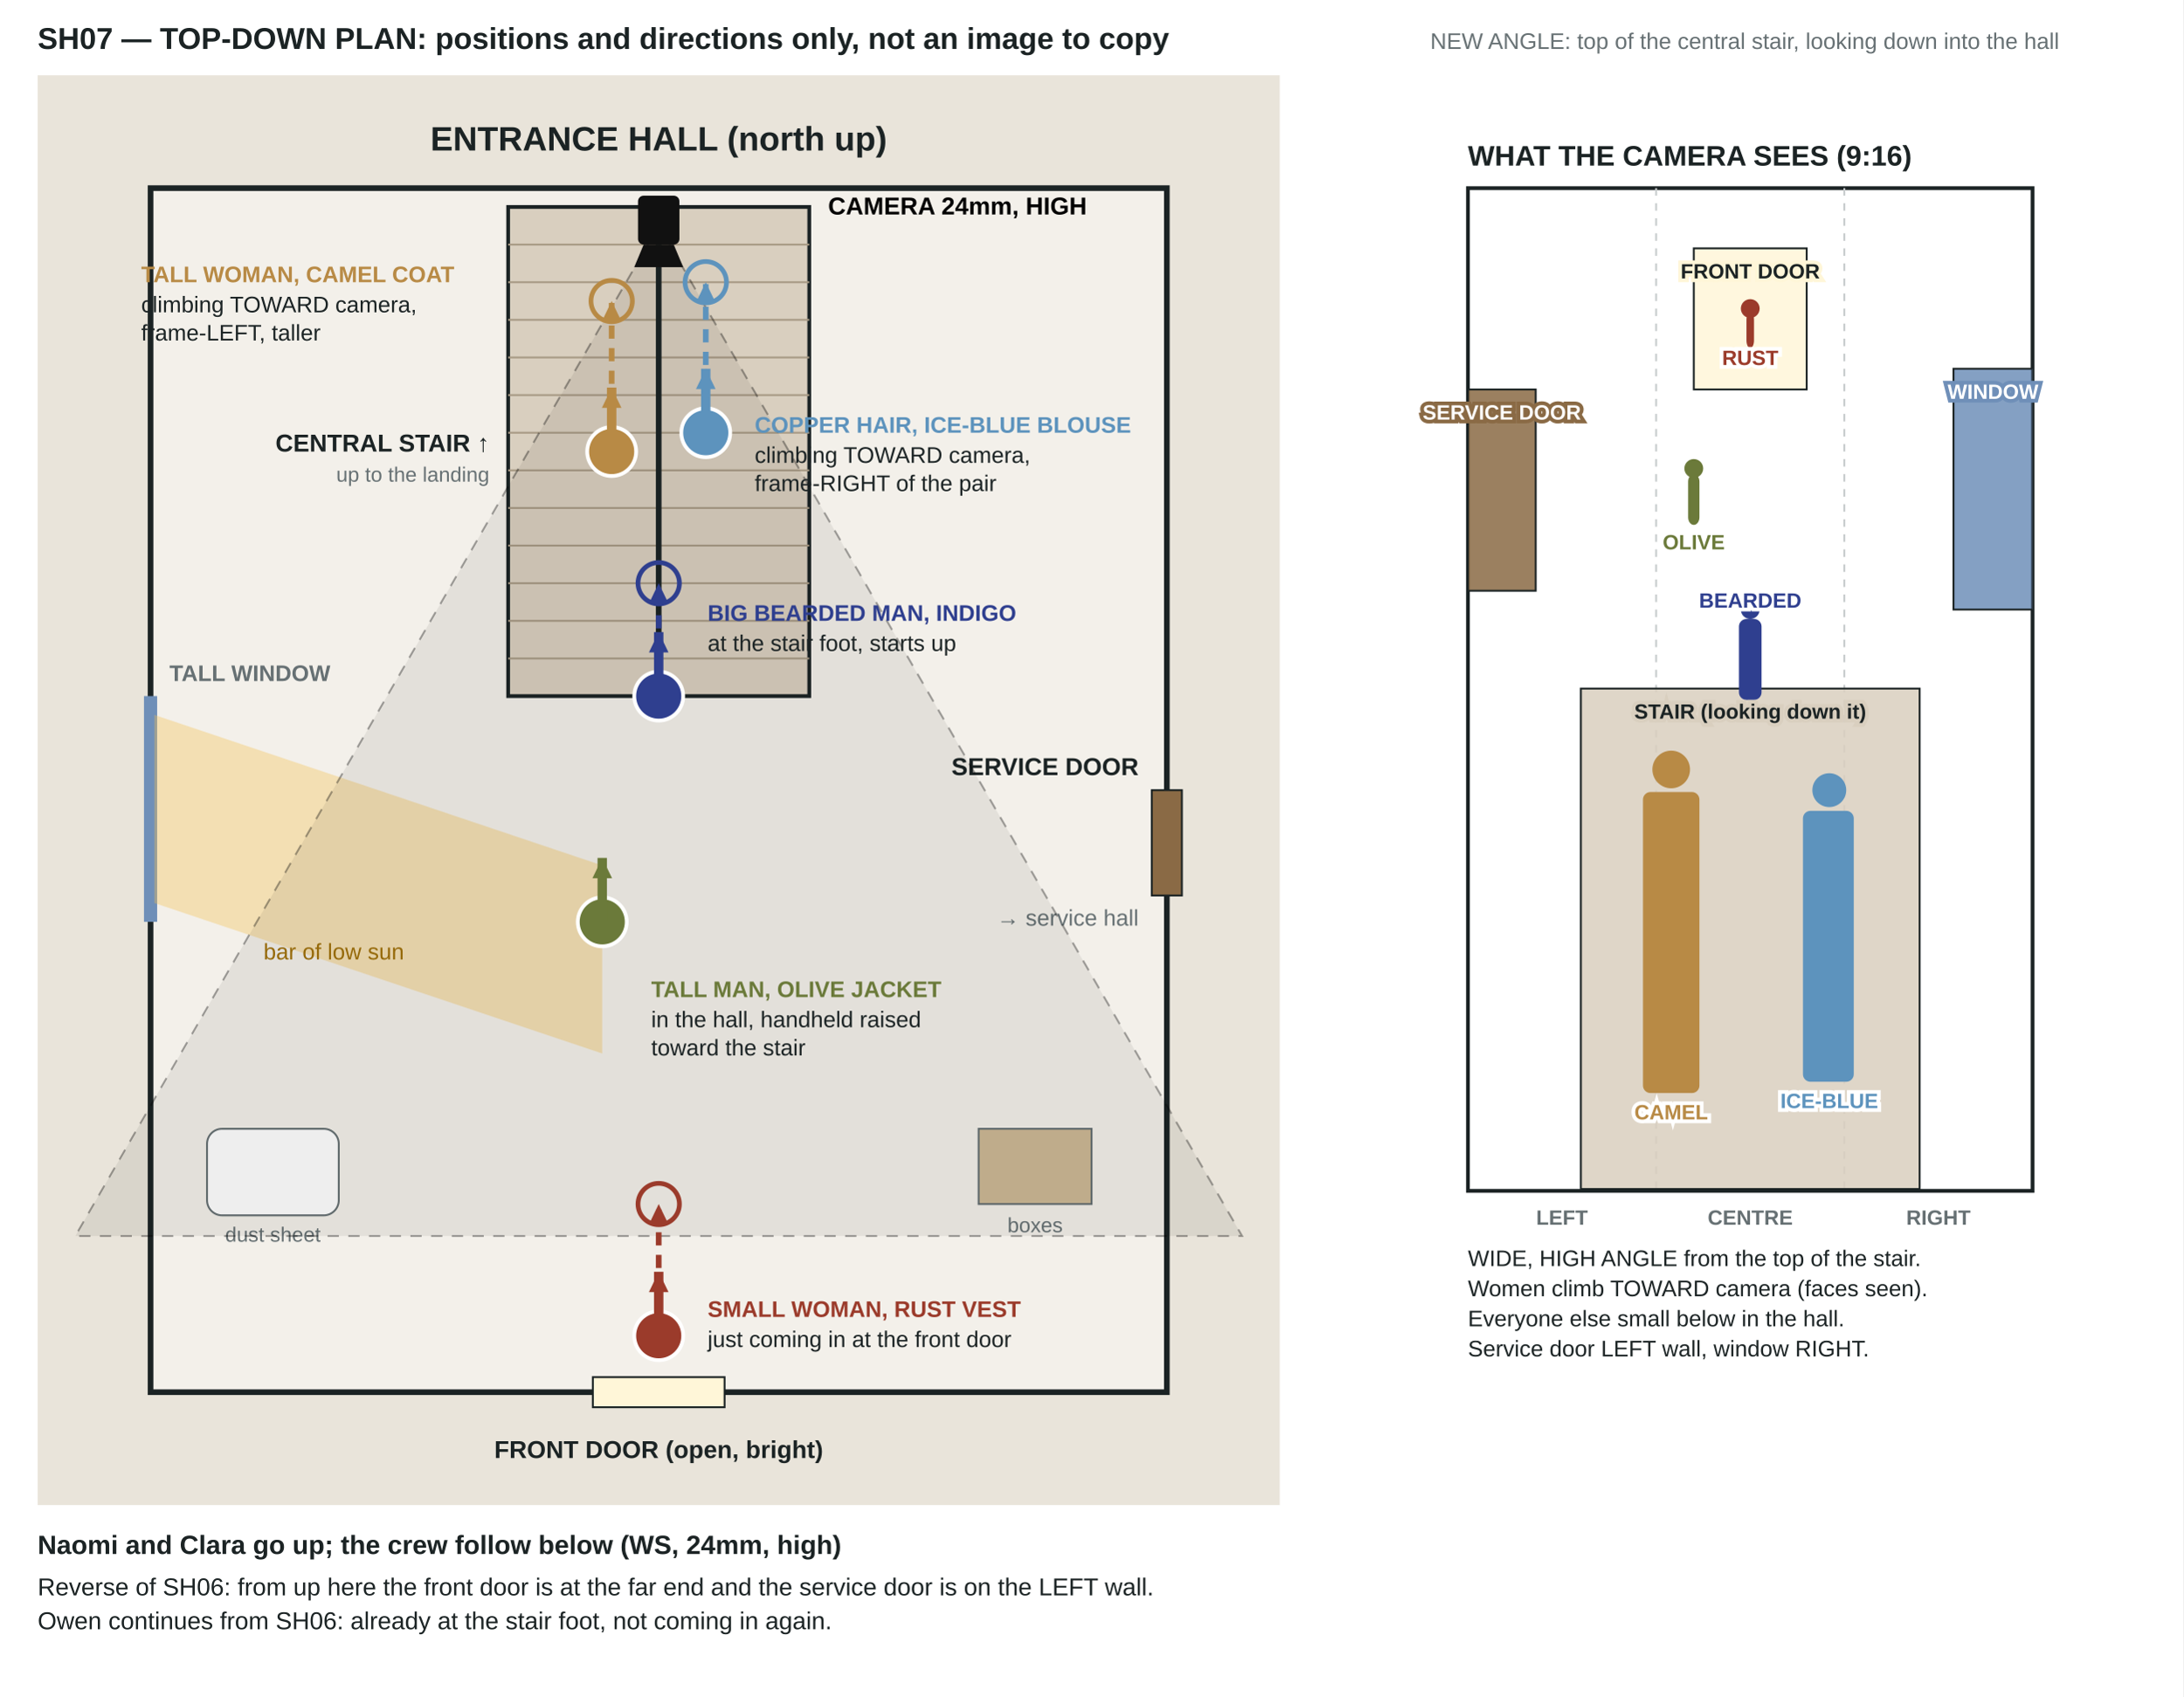
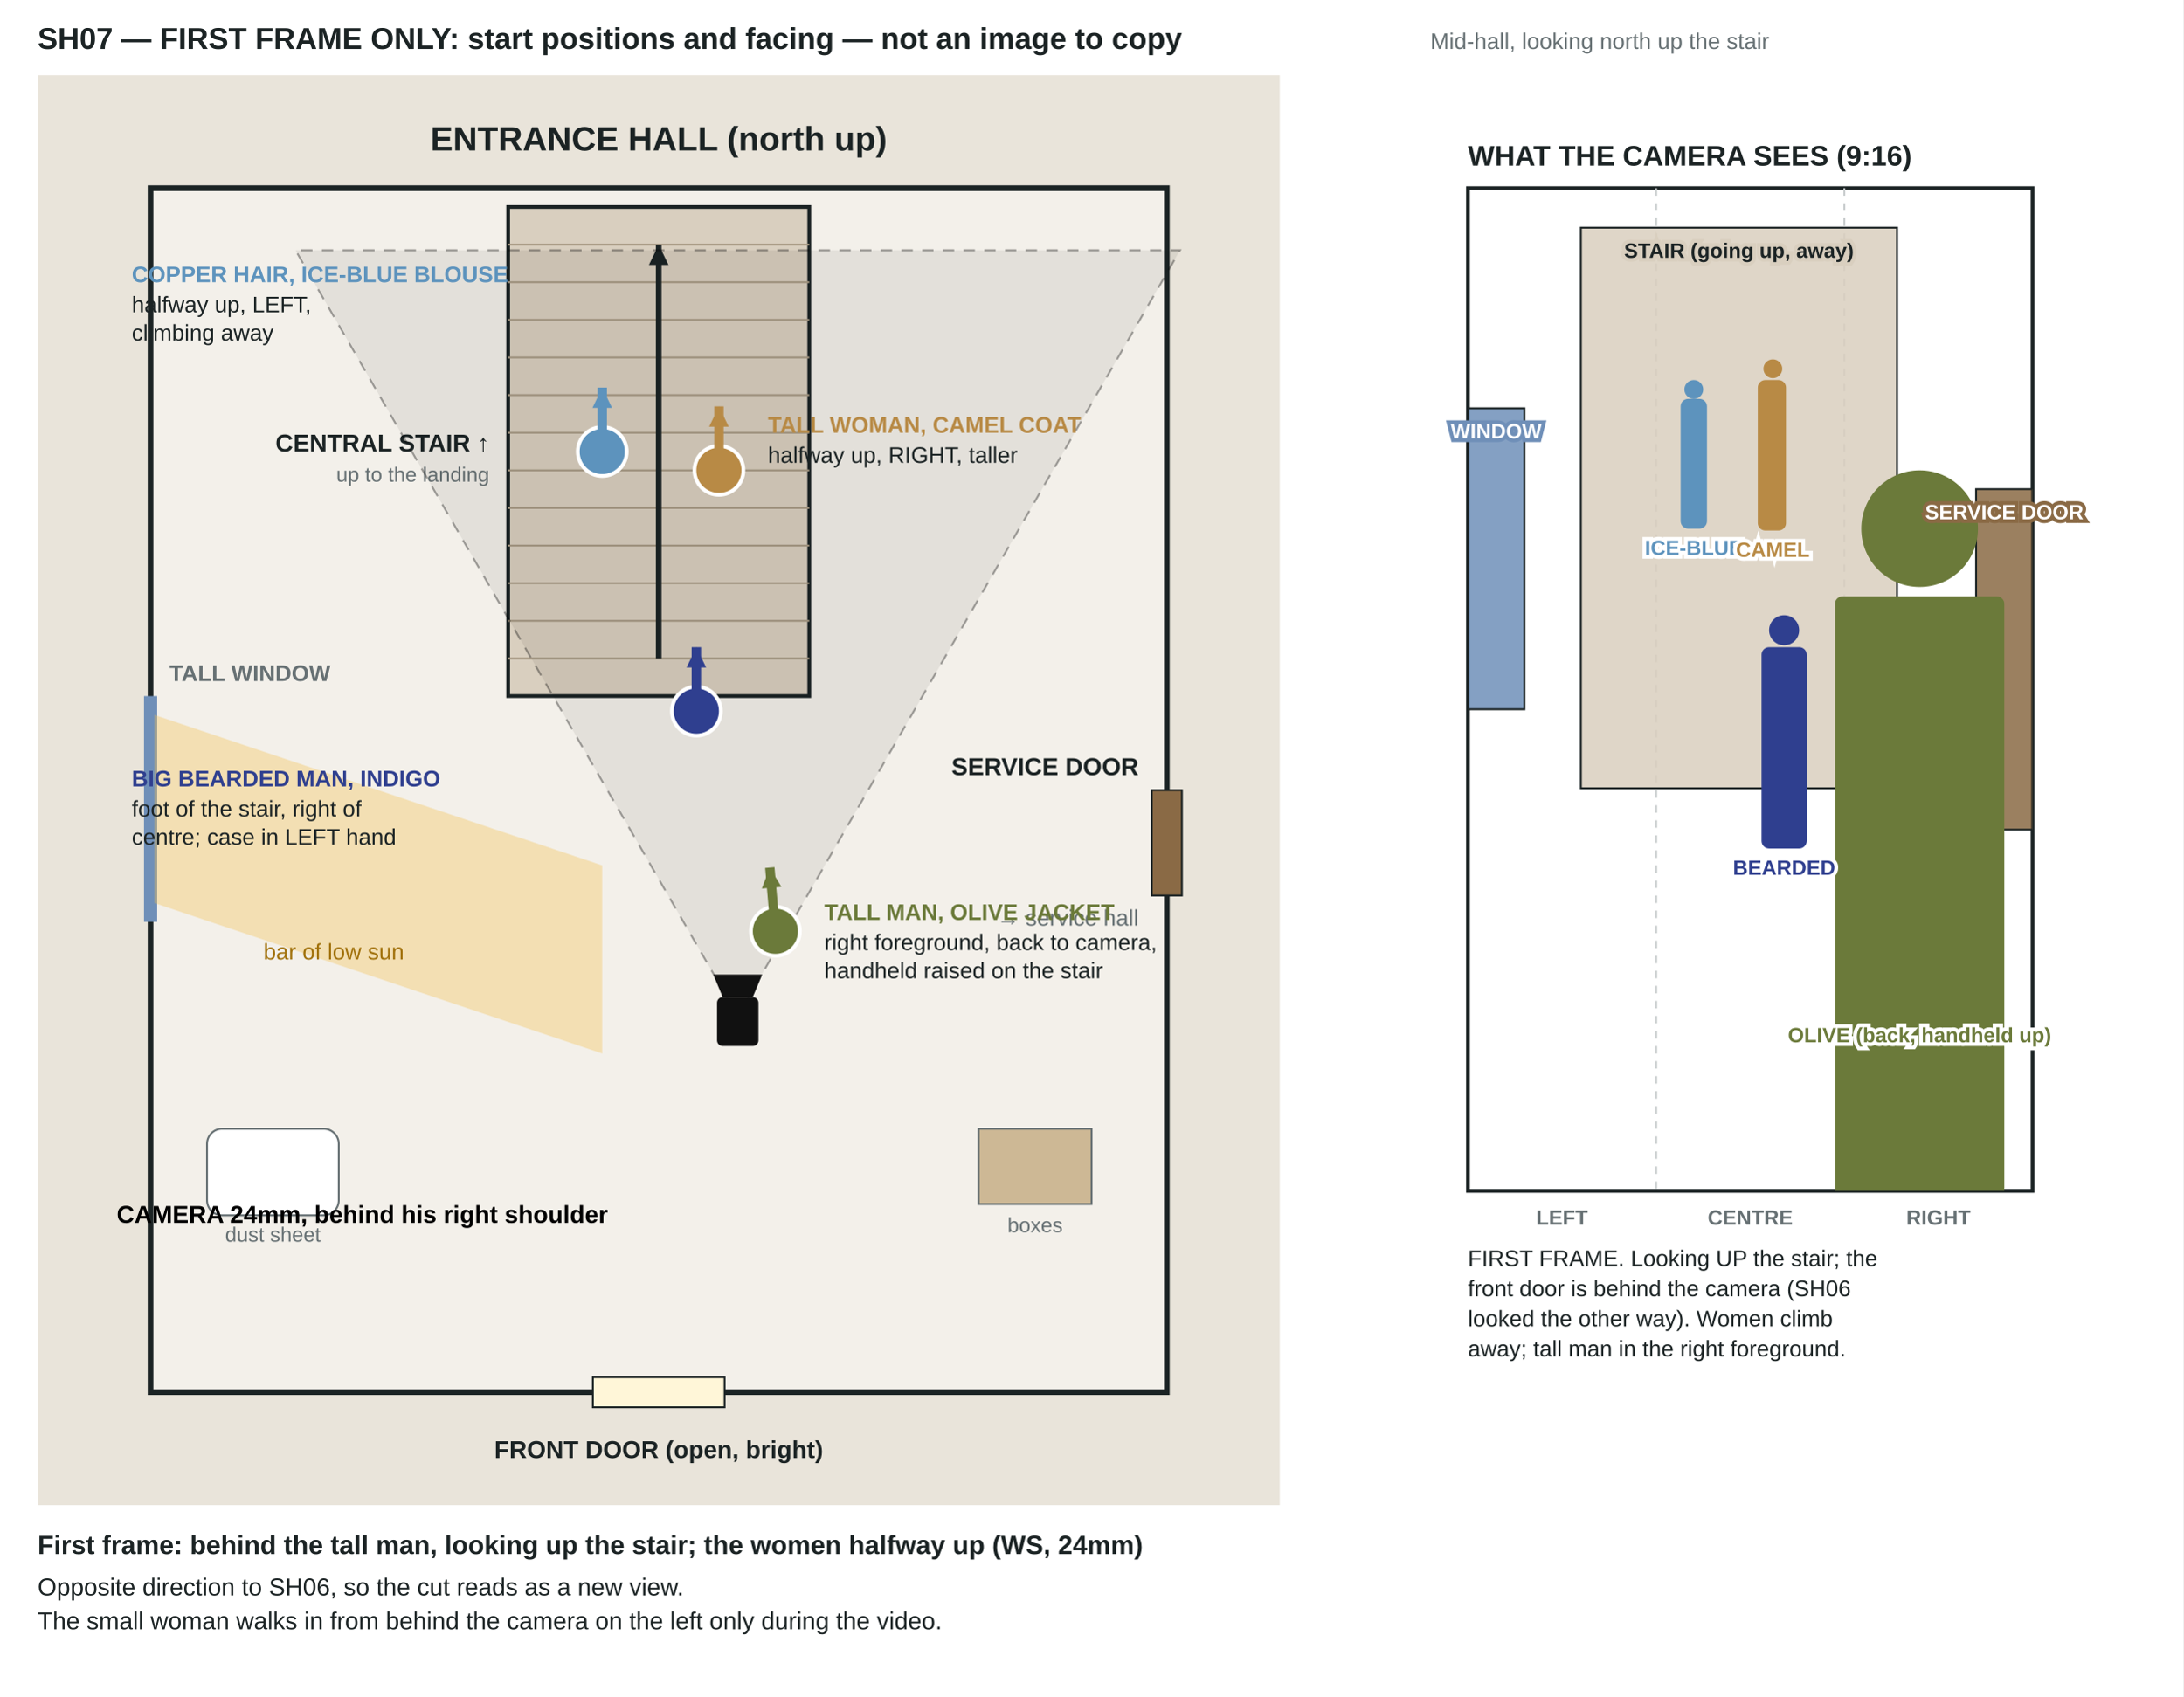
<svg xmlns="http://www.w3.org/2000/svg" width="1160" height="902" viewBox="0 0 1160 902">
  <rect width="100%" height="100%" fill="#ffffff" />
  <g transform="translate(20,40)">
    <rect x="0" y="0" width="660" height="760" fill="#e9e4da" />
    <rect x="60" y="60" width="540" height="640" fill="#f3f0ea" stroke="#1b2324" stroke-width="3" />
    <text x="330" y="40" font-size="18" fill="#1b2324" text-anchor="middle" font-weight="700" font-family="Arial, Helvetica, sans-serif">ENTRANCE HALL (north up)</text>
    <rect x="250" y="70" width="160" height="260" fill="#d9cfbf" stroke="#1b2324" stroke-width="2" />
    <line x1="250" y1="90" x2="410" y2="90" stroke="#a89a85" />
    <line x1="250" y1="110" x2="410" y2="110" stroke="#a89a85" />
    <line x1="250" y1="130" x2="410" y2="130" stroke="#a89a85" />
    <line x1="250" y1="150" x2="410" y2="150" stroke="#a89a85" />
    <line x1="250" y1="170" x2="410" y2="170" stroke="#a89a85" />
    <line x1="250" y1="190" x2="410" y2="190" stroke="#a89a85" />
    <line x1="250" y1="210" x2="410" y2="210" stroke="#a89a85" />
    <line x1="250" y1="230" x2="410" y2="230" stroke="#a89a85" />
    <line x1="250" y1="250" x2="410" y2="250" stroke="#a89a85" />
    <line x1="250" y1="270" x2="410" y2="270" stroke="#a89a85" />
    <line x1="250" y1="290" x2="410" y2="290" stroke="#a89a85" />
    <line x1="250" y1="310" x2="410" y2="310" stroke="#a89a85" />
    <line x1="330" y1="310" x2="330" y2="90" stroke="#1b2324" stroke-width="3" />
    <polygon points="330,90 335.2,100.8 324.8,100.8" fill="#1b2324" />
    <text x="240" y="200" font-size="13" fill="#1b2324" text-anchor="end" font-weight="700" font-family="Arial, Helvetica, sans-serif">CENTRAL STAIR ↑</text>
    <text x="240" y="216" font-size="11" fill="#667073" text-anchor="end" font-weight="400" font-family="Arial, Helvetica, sans-serif">up to the landing</text>
    <rect x="295" y="692" width="70" height="16" fill="#fff6d8" stroke="#1b2324" />
    <text x="330" y="735" font-size="13" fill="#1b2324" text-anchor="middle" font-weight="700" font-family="Arial, Helvetica, sans-serif">FRONT DOOR (open, bright)</text>
    <rect x="592" y="380" width="16" height="56" fill="#8a6a45" stroke="#1b2324" />
    <text x="585" y="372" font-size="13" fill="#1b2324" text-anchor="end" font-weight="700" font-family="Arial, Helvetica, sans-serif">SERVICE DOOR</text>
    <text x="585" y="452" font-size="12" fill="#667073" text-anchor="end" font-weight="400" font-family="Arial, Helvetica, sans-serif">→ service hall</text>
    <line x1="60" y1="330" x2="60" y2="450" stroke="#6f8fb8" stroke-width="7" />
    <text x="70" y="322" font-size="12" fill="#667073" text-anchor="start" font-weight="700" font-family="Arial, Helvetica, sans-serif">TALL WINDOW</text>
    <polygon points="62,340 62,440 300,520 300,420" fill="#f2c14e" fill-opacity="0.35" />
    <text x="120" y="470" font-size="12" fill="#a0700a" text-anchor="start" font-weight="400" font-family="Arial, Helvetica, sans-serif">bar of low sun</text>
    <rect x="90" y="560" width="70" height="46" rx="8" fill="#ffffff" stroke="#667073" />
    <text x="125" y="620" font-size="11" fill="#667073" text-anchor="middle" font-weight="400" font-family="Arial, Helvetica, sans-serif">dust sheet</text>
    <rect x="500" y="560" width="60" height="40" fill="#cdb895" stroke="#667073" />
    <text x="530" y="615" font-size="11" fill="#667073" text-anchor="middle" font-weight="400" font-family="Arial, Helvetica, sans-serif">boxes</text>
-     <polygon points="330,80 640,617 20,617" fill="#000000" fill-opacity="0.07" stroke="#000" stroke-opacity="0.35" stroke-dasharray="6 5" />
-     <g transform="translate(330,80) rotate(90)">
+     <polygon points="372,500 137,93 607,93" fill="#000000" fill-opacity="0.07" stroke="#000" stroke-opacity="0.35" stroke-dasharray="6 5" />
+     <g transform="translate(372,500) rotate(-90)">
      <rect x="-16" y="-11" width="26" height="22" rx="3" fill="#111" />
      <polygon points="10,-8 22,-13 22,13 10,8" fill="#111" />
    </g>
-     <text x="420" y="74" font-size="13" fill="#000" text-anchor="start" font-weight="700" font-family="Arial, Helvetica, sans-serif">CAMERA 24mm, HIGH</text>
-     <line x1="355" y1="190" x2="355" y2="110" stroke="#5d93bd" stroke-width="3" stroke-dasharray="7 5" />
-     <polygon points="355,110 360.2,120.8 349.8,120.8" fill="#5d93bd" />
-     <circle cx="355" cy="110" r="11" fill="none" stroke="#5d93bd" stroke-width="2.5" />
-     <circle cx="355" cy="190" r="13" fill="#5d93bd" stroke="#fff" stroke-width="2" />
-     <line x1="355" y1="190" x2="355.0" y2="156.0" stroke="#5d93bd" stroke-width="5" />
-     <polygon points="355.0,156.0 360.2,166.8 349.8,166.8" fill="#5d93bd" />
-     <text x="381" y="190" font-size="12" fill="#5d93bd" text-anchor="start" font-weight="700" font-family="Arial, Helvetica, sans-serif">COPPER HAIR, ICE-BLUE BLOUSE</text>
-     <text x="381" y="206" font-size="12" fill="#1b2324" text-anchor="start" font-weight="400" font-family="Arial, Helvetica, sans-serif">climbing TOWARD camera,</text>
-     <text x="381" y="221" font-size="12" fill="#1b2324" text-anchor="start" font-weight="400" font-family="Arial, Helvetica, sans-serif">frame-RIGHT of the pair</text>
-     <line x1="305" y1="200" x2="305" y2="120" stroke="#b88a45" stroke-width="3" stroke-dasharray="7 5" />
-     <polygon points="305,120 310.2,130.8 299.8,130.8" fill="#b88a45" />
-     <circle cx="305" cy="120" r="11" fill="none" stroke="#b88a45" stroke-width="2.5" />
-     <circle cx="305" cy="200" r="13" fill="#b88a45" stroke="#fff" stroke-width="2" />
-     <line x1="305" y1="200" x2="305.0" y2="166.0" stroke="#b88a45" stroke-width="5" />
-     <polygon points="305.0,166.0 310.2,176.8 299.8,176.8" fill="#b88a45" />
-     <text x="55" y="110" font-size="12" fill="#b88a45" text-anchor="start" font-weight="700" font-family="Arial, Helvetica, sans-serif">TALL WOMAN, CAMEL COAT</text>
-     <text x="55" y="126" font-size="12" fill="#1b2324" text-anchor="start" font-weight="400" font-family="Arial, Helvetica, sans-serif">climbing TOWARD camera,</text>
-     <text x="55" y="141" font-size="12" fill="#1b2324" text-anchor="start" font-weight="400" font-family="Arial, Helvetica, sans-serif">frame-LEFT, taller</text>
-     <line x1="330" y1="330" x2="330" y2="270" stroke="#2f3f8f" stroke-width="3" stroke-dasharray="7 5" />
-     <polygon points="330,270 335.2,280.8 324.8,280.8" fill="#2f3f8f" />
-     <circle cx="330" cy="270" r="11" fill="none" stroke="#2f3f8f" stroke-width="2.5" />
-     <circle cx="330" cy="330" r="13" fill="#2f3f8f" stroke="#fff" stroke-width="2" />
-     <line x1="330" y1="330" x2="330.0" y2="296.0" stroke="#2f3f8f" stroke-width="5" />
-     <polygon points="330.0,296.0 335.2,306.8 324.8,306.8" fill="#2f3f8f" />
-     <text x="356" y="290" font-size="12" fill="#2f3f8f" text-anchor="start" font-weight="700" font-family="Arial, Helvetica, sans-serif">BIG BEARDED MAN, INDIGO</text>
-     <text x="356" y="306" font-size="12" fill="#1b2324" text-anchor="start" font-weight="400" font-family="Arial, Helvetica, sans-serif">at the stair foot, starts up</text>
-     <circle cx="300" cy="450" r="13" fill="#6b7a3a" stroke="#fff" stroke-width="2" />
-     <line x1="300" y1="450" x2="300.0" y2="416.0" stroke="#6b7a3a" stroke-width="5" />
-     <polygon points="300.0,416.0 305.2,426.8 294.8,426.8" fill="#6b7a3a" />
-     <text x="326" y="490" font-size="12" fill="#6b7a3a" text-anchor="start" font-weight="700" font-family="Arial, Helvetica, sans-serif">TALL MAN, OLIVE JACKET</text>
-     <text x="326" y="506" font-size="12" fill="#1b2324" text-anchor="start" font-weight="400" font-family="Arial, Helvetica, sans-serif">in the hall, handheld raised</text>
-     <text x="326" y="521" font-size="12" fill="#1b2324" text-anchor="start" font-weight="400" font-family="Arial, Helvetica, sans-serif">toward the stair</text>
-     <line x1="330" y1="670" x2="330" y2="600" stroke="#9b3b2b" stroke-width="3" stroke-dasharray="7 5" />
-     <polygon points="330,600 335.2,610.8 324.8,610.8" fill="#9b3b2b" />
-     <circle cx="330" cy="600" r="11" fill="none" stroke="#9b3b2b" stroke-width="2.5" />
-     <circle cx="330" cy="670" r="13" fill="#9b3b2b" stroke="#fff" stroke-width="2" />
-     <line x1="330" y1="670" x2="330.0" y2="636.0" stroke="#9b3b2b" stroke-width="5" />
-     <polygon points="330.0,636.0 335.2,646.8 324.8,646.8" fill="#9b3b2b" />
-     <text x="356" y="660" font-size="12" fill="#9b3b2b" text-anchor="start" font-weight="700" font-family="Arial, Helvetica, sans-serif">SMALL WOMAN, RUST VEST</text>
-     <text x="356" y="676" font-size="12" fill="#1b2324" text-anchor="start" font-weight="400" font-family="Arial, Helvetica, sans-serif">just coming in at the front door</text>
+     <text x="42" y="610" font-size="13" fill="#000" text-anchor="start" font-weight="700" font-family="Arial, Helvetica, sans-serif">CAMERA 24mm, behind his right shoulder</text>
+     <circle cx="392" cy="455" r="13" fill="#6b7a3a" stroke="#fff" stroke-width="2" />
+     <line x1="392" y1="455" x2="389.037" y2="421.129" stroke="#6b7a3a" stroke-width="5" />
+     <polygon points="389.037,421.129 395.2,431.4 384.8,432.3" fill="#6b7a3a" />
+     <text x="418" y="449" font-size="12" fill="#6b7a3a" text-anchor="start" font-weight="700" font-family="Arial, Helvetica, sans-serif">TALL MAN, OLIVE JACKET</text>
+     <text x="418" y="465" font-size="12" fill="#1b2324" text-anchor="start" font-weight="400" font-family="Arial, Helvetica, sans-serif">right foreground, back to camera,</text>
+     <text x="418" y="480" font-size="12" fill="#1b2324" text-anchor="start" font-weight="400" font-family="Arial, Helvetica, sans-serif">handheld raised on the stair</text>
+     <circle cx="300" cy="200" r="13" fill="#5d93bd" stroke="#fff" stroke-width="2" />
+     <line x1="300" y1="200" x2="300.0" y2="166.0" stroke="#5d93bd" stroke-width="5" />
+     <polygon points="300.0,166.0 305.2,176.8 294.8,176.8" fill="#5d93bd" />
+     <text x="50" y="110" font-size="12" fill="#5d93bd" text-anchor="start" font-weight="700" font-family="Arial, Helvetica, sans-serif">COPPER HAIR, ICE-BLUE BLOUSE</text>
+     <text x="50" y="126" font-size="12" fill="#1b2324" text-anchor="start" font-weight="400" font-family="Arial, Helvetica, sans-serif">halfway up, LEFT,</text>
+     <text x="50" y="141" font-size="12" fill="#1b2324" text-anchor="start" font-weight="400" font-family="Arial, Helvetica, sans-serif">climbing away</text>
+     <circle cx="362" cy="210" r="13" fill="#b88a45" stroke="#fff" stroke-width="2" />
+     <line x1="362" y1="210" x2="362.0" y2="176.0" stroke="#b88a45" stroke-width="5" />
+     <polygon points="362.0,176.0 367.2,186.8 356.8,186.8" fill="#b88a45" />
+     <text x="388" y="190" font-size="12" fill="#b88a45" text-anchor="start" font-weight="700" font-family="Arial, Helvetica, sans-serif">TALL WOMAN, CAMEL COAT</text>
+     <text x="388" y="206" font-size="12" fill="#1b2324" text-anchor="start" font-weight="400" font-family="Arial, Helvetica, sans-serif">halfway up, RIGHT, taller</text>
+     <circle cx="350" cy="338" r="13" fill="#2f3f8f" stroke="#fff" stroke-width="2" />
+     <line x1="350" y1="338" x2="350.0" y2="304.0" stroke="#2f3f8f" stroke-width="5" />
+     <polygon points="350.0,304.0 355.2,314.8 344.8,314.8" fill="#2f3f8f" />
+     <text x="50" y="378" font-size="12" fill="#2f3f8f" text-anchor="start" font-weight="700" font-family="Arial, Helvetica, sans-serif">BIG BEARDED MAN, INDIGO</text>
+     <text x="50" y="394" font-size="12" fill="#1b2324" text-anchor="start" font-weight="400" font-family="Arial, Helvetica, sans-serif">foot of the stair, right of</text>
+     <text x="50" y="409" font-size="12" fill="#1b2324" text-anchor="start" font-weight="400" font-family="Arial, Helvetica, sans-serif">centre; case in LEFT hand</text>
    <text x="760" y="48" font-size="15" fill="#1b2324" text-anchor="start" font-weight="700" font-family="Arial, Helvetica, sans-serif">WHAT THE CAMERA SEES (9:16)</text>
    <rect x="760" y="60" width="300" height="533" fill="#ffffff" stroke="#1b2324" stroke-width="2" />
    <line x1="860" y1="60" x2="860" y2="593" stroke="#c8cccd" stroke-dasharray="4 4" />
    <line x1="960" y1="60" x2="960" y2="593" stroke="#c8cccd" stroke-dasharray="4 4" />
    <text x="810.0" y="611" font-size="11" fill="#667073" text-anchor="middle" font-weight="600" font-family="Arial, Helvetica, sans-serif">LEFT</text>
    <text x="910.0" y="611" font-size="11" fill="#667073" text-anchor="middle" font-weight="600" font-family="Arial, Helvetica, sans-serif">CENTRE</text>
    <text x="1010.0" y="611" font-size="11" fill="#667073" text-anchor="middle" font-weight="600" font-family="Arial, Helvetica, sans-serif">RIGHT</text>
    <clipPath id="frameclip">
      <rect x="760" y="60" width="300" height="533" />
    </clipPath>
    <g clip-path="url(#frameclip)">
-       <rect x="820" y="326" width="180" height="266" fill="#d9cfbf" fill-opacity="0.85" stroke="#1b2324" />
-       <rect x="880" y="92" width="60" height="75" fill="#fff6d8" fill-opacity="0.85" stroke="#1b2324" />
-       <rect x="760" y="167" width="36" height="107" fill="#8a6a45" fill-opacity="0.85" stroke="#1b2324" />
-       <rect x="1018" y="156" width="42" height="128" fill="#6f8fb8" fill-opacity="0.85" stroke="#1b2324" />
-       <circle cx="880" cy="209" r="5" fill="#6b7a3a" />
-       <rect x="877" y="212" width="6" height="27" rx="4" fill="#6b7a3a" />
-       <circle cx="910" cy="124" r="5" fill="#9b3b2b" />
-       <rect x="908" y="126" width="4" height="19" rx="4" fill="#9b3b2b" />
-       <circle cx="910" cy="284" r="5" fill="#2f3f8f" />
-       <rect x="904" y="289" width="12" height="43" rx="4" fill="#2f3f8f" />
-       <circle cx="868" cy="369" r="10" fill="#b88a45" />
-       <rect x="853" y="381" width="30" height="160" rx="4" fill="#b88a45" />
-       <circle cx="952" cy="380" r="9" fill="#5d93bd" />
-       <rect x="938" y="391" width="27" height="144" rx="4" fill="#5d93bd" />
+       <rect x="820" y="81" width="168" height="298" fill="#d9cfbf" fill-opacity="0.85" stroke="#1b2324" />
+       <rect x="760" y="177" width="30" height="160" fill="#6f8fb8" fill-opacity="0.85" stroke="#1b2324" />
+       <rect x="1030" y="220" width="30" height="181" fill="#8a6a45" fill-opacity="0.85" stroke="#1b2324" />
+       <circle cx="880" cy="167" r="5" fill="#5d93bd" />
+       <rect x="873" y="172" width="14" height="69" rx="4" fill="#5d93bd" />
+       <circle cx="922" cy="156" r="5" fill="#b88a45" />
+       <rect x="914" y="162" width="15" height="80" rx="4" fill="#b88a45" />
+       <circle cx="928" cy="295" r="8" fill="#2f3f8f" />
+       <rect x="916" y="304" width="24" height="107" rx="4" fill="#2f3f8f" />
+       <circle cx="1000" cy="241" r="31" fill="#6b7a3a" />
+       <rect x="955" y="277" width="90" height="362" rx="4" fill="#6b7a3a" />
    </g>
-     <text x="910" y="342" font-size="11" fill="#1b2324" text-anchor="middle" font-weight="700" font-family="Arial, Helvetica, sans-serif" paint-order="stroke" stroke="#d9cfbf" stroke-width="4">STAIR (looking down it)</text>
-     <text x="910" y="108" font-size="11" fill="#1b2324" text-anchor="middle" font-weight="700" font-family="Arial, Helvetica, sans-serif" paint-order="stroke" stroke="#fff6d8" stroke-width="4">FRONT DOOR</text>
-     <text x="778" y="183" font-size="11" fill="#ffffff" text-anchor="middle" font-weight="700" font-family="Arial, Helvetica, sans-serif" paint-order="stroke" stroke="#8a6a45" stroke-width="4">SERVICE DOOR</text>
-     <text x="1039" y="172" font-size="11" fill="#ffffff" text-anchor="middle" font-weight="700" font-family="Arial, Helvetica, sans-serif" paint-order="stroke" stroke="#6f8fb8" stroke-width="4">WINDOW</text>
-     <text x="880" y="252" font-size="11" fill="#6b7a3a" text-anchor="middle" font-weight="700" font-family="Arial, Helvetica, sans-serif" paint-order="stroke" stroke="#ffffff" stroke-width="4">OLIVE</text>
-     <text x="910" y="154" font-size="11" fill="#9b3b2b" text-anchor="middle" font-weight="700" font-family="Arial, Helvetica, sans-serif" paint-order="stroke" stroke="#ffffff" stroke-width="4">RUST</text>
-     <text x="910" y="283" font-size="11" fill="#2f3f8f" text-anchor="middle" font-weight="700" font-family="Arial, Helvetica, sans-serif" paint-order="stroke" stroke="#ffffff" stroke-width="4">BEARDED</text>
-     <text x="868" y="555" font-size="11" fill="#b88a45" text-anchor="middle" font-weight="700" font-family="Arial, Helvetica, sans-serif" paint-order="stroke" stroke="#ffffff" stroke-width="4">CAMEL</text>
-     <text x="952" y="549" font-size="11" fill="#5d93bd" text-anchor="middle" font-weight="700" font-family="Arial, Helvetica, sans-serif" paint-order="stroke" stroke="#ffffff" stroke-width="4">ICE-BLUE</text>
-     <text x="760" y="633" font-size="12" fill="#1b2324" text-anchor="start" font-weight="400" font-family="Arial, Helvetica, sans-serif">WIDE, HIGH ANGLE from the top of the stair.</text>
-     <text x="760" y="649" font-size="12" fill="#1b2324" text-anchor="start" font-weight="400" font-family="Arial, Helvetica, sans-serif">Women climb TOWARD camera (faces seen).</text>
-     <text x="760" y="665" font-size="12" fill="#1b2324" text-anchor="start" font-weight="400" font-family="Arial, Helvetica, sans-serif">Everyone else small below in the hall.</text>
-     <text x="760" y="681" font-size="12" fill="#1b2324" text-anchor="start" font-weight="400" font-family="Arial, Helvetica, sans-serif">Service door LEFT wall, window RIGHT.</text>
+     <text x="904" y="97" font-size="11" fill="#1b2324" text-anchor="middle" font-weight="700" font-family="Arial, Helvetica, sans-serif" paint-order="stroke" stroke="#d9cfbf" stroke-width="4">STAIR (going up, away)</text>
+     <text x="775" y="193" font-size="11" fill="#ffffff" text-anchor="middle" font-weight="700" font-family="Arial, Helvetica, sans-serif" paint-order="stroke" stroke="#6f8fb8" stroke-width="4">WINDOW</text>
+     <text x="1045" y="236" font-size="11" fill="#ffffff" text-anchor="middle" font-weight="700" font-family="Arial, Helvetica, sans-serif" paint-order="stroke" stroke="#8a6a45" stroke-width="4">SERVICE DOOR</text>
+     <text x="880" y="255" font-size="11" fill="#5d93bd" text-anchor="middle" font-weight="700" font-family="Arial, Helvetica, sans-serif" paint-order="stroke" stroke="#ffffff" stroke-width="4">ICE-BLUE</text>
+     <text x="922" y="256" font-size="11" fill="#b88a45" text-anchor="middle" font-weight="700" font-family="Arial, Helvetica, sans-serif" paint-order="stroke" stroke="#ffffff" stroke-width="4">CAMEL</text>
+     <text x="928" y="425" font-size="11" fill="#2f3f8f" text-anchor="middle" font-weight="700" font-family="Arial, Helvetica, sans-serif" paint-order="stroke" stroke="#ffffff" stroke-width="4">BEARDED</text>
+     <text x="1000" y="514" font-size="11" fill="#6b7a3a" text-anchor="middle" font-weight="700" font-family="Arial, Helvetica, sans-serif" paint-order="stroke" stroke="#ffffff" stroke-width="4">OLIVE (back, handheld up)</text>
+     <text x="760" y="633" font-size="12" fill="#1b2324" text-anchor="start" font-weight="400" font-family="Arial, Helvetica, sans-serif">FIRST FRAME. Looking UP the stair; the</text>
+     <text x="760" y="649" font-size="12" fill="#1b2324" text-anchor="start" font-weight="400" font-family="Arial, Helvetica, sans-serif">front door is behind the camera (SH06</text>
+     <text x="760" y="665" font-size="12" fill="#1b2324" text-anchor="start" font-weight="400" font-family="Arial, Helvetica, sans-serif">looked the other way). Women climb</text>
+     <text x="760" y="681" font-size="12" fill="#1b2324" text-anchor="start" font-weight="400" font-family="Arial, Helvetica, sans-serif">away; tall man in the right foreground.</text>
  </g>
-   <text x="20" y="26" font-size="16" fill="#1b2324" text-anchor="start" font-weight="700" font-family="Arial, Helvetica, sans-serif">SH07 — TOP-DOWN PLAN: positions and directions only, not an image to copy</text>
-   <text x="20" y="826" font-size="14" fill="#1b2324" text-anchor="start" font-weight="700" font-family="Arial, Helvetica, sans-serif">Naomi and Clara go up; the crew follow below (WS, 24mm, high)</text>
-   <text x="760" y="26" font-size="12" fill="#667073" text-anchor="start" font-weight="400" font-family="Arial, Helvetica, sans-serif">NEW ANGLE: top of the central stair, looking down into the hall</text>
-   <text x="20" y="848" font-size="13" fill="#1b2324" text-anchor="start" font-weight="400" font-family="Arial, Helvetica, sans-serif">Reverse of SH06: from up here the front door is at the far end and the service door is on the LEFT wall.</text>
-   <text x="20" y="866" font-size="13" fill="#1b2324" text-anchor="start" font-weight="400" font-family="Arial, Helvetica, sans-serif">Owen continues from SH06: already at the stair foot, not coming in again.</text>
+   <text x="20" y="26" font-size="16" fill="#1b2324" text-anchor="start" font-weight="700" font-family="Arial, Helvetica, sans-serif">SH07 — FIRST FRAME ONLY: start positions and facing — not an image to copy</text>
+   <text x="20" y="826" font-size="14" fill="#1b2324" text-anchor="start" font-weight="700" font-family="Arial, Helvetica, sans-serif">First frame: behind the tall man, looking up the stair; the women halfway up (WS, 24mm)</text>
+   <text x="760" y="26" font-size="12" fill="#667073" text-anchor="start" font-weight="400" font-family="Arial, Helvetica, sans-serif">Mid-hall, looking north up the stair</text>
+   <text x="20" y="848" font-size="13" fill="#1b2324" text-anchor="start" font-weight="400" font-family="Arial, Helvetica, sans-serif">Opposite direction to SH06, so the cut reads as a new view.</text>
+   <text x="20" y="866" font-size="13" fill="#1b2324" text-anchor="start" font-weight="400" font-family="Arial, Helvetica, sans-serif">The small woman walks in from behind the camera on the left only during the video.</text>
</svg>
